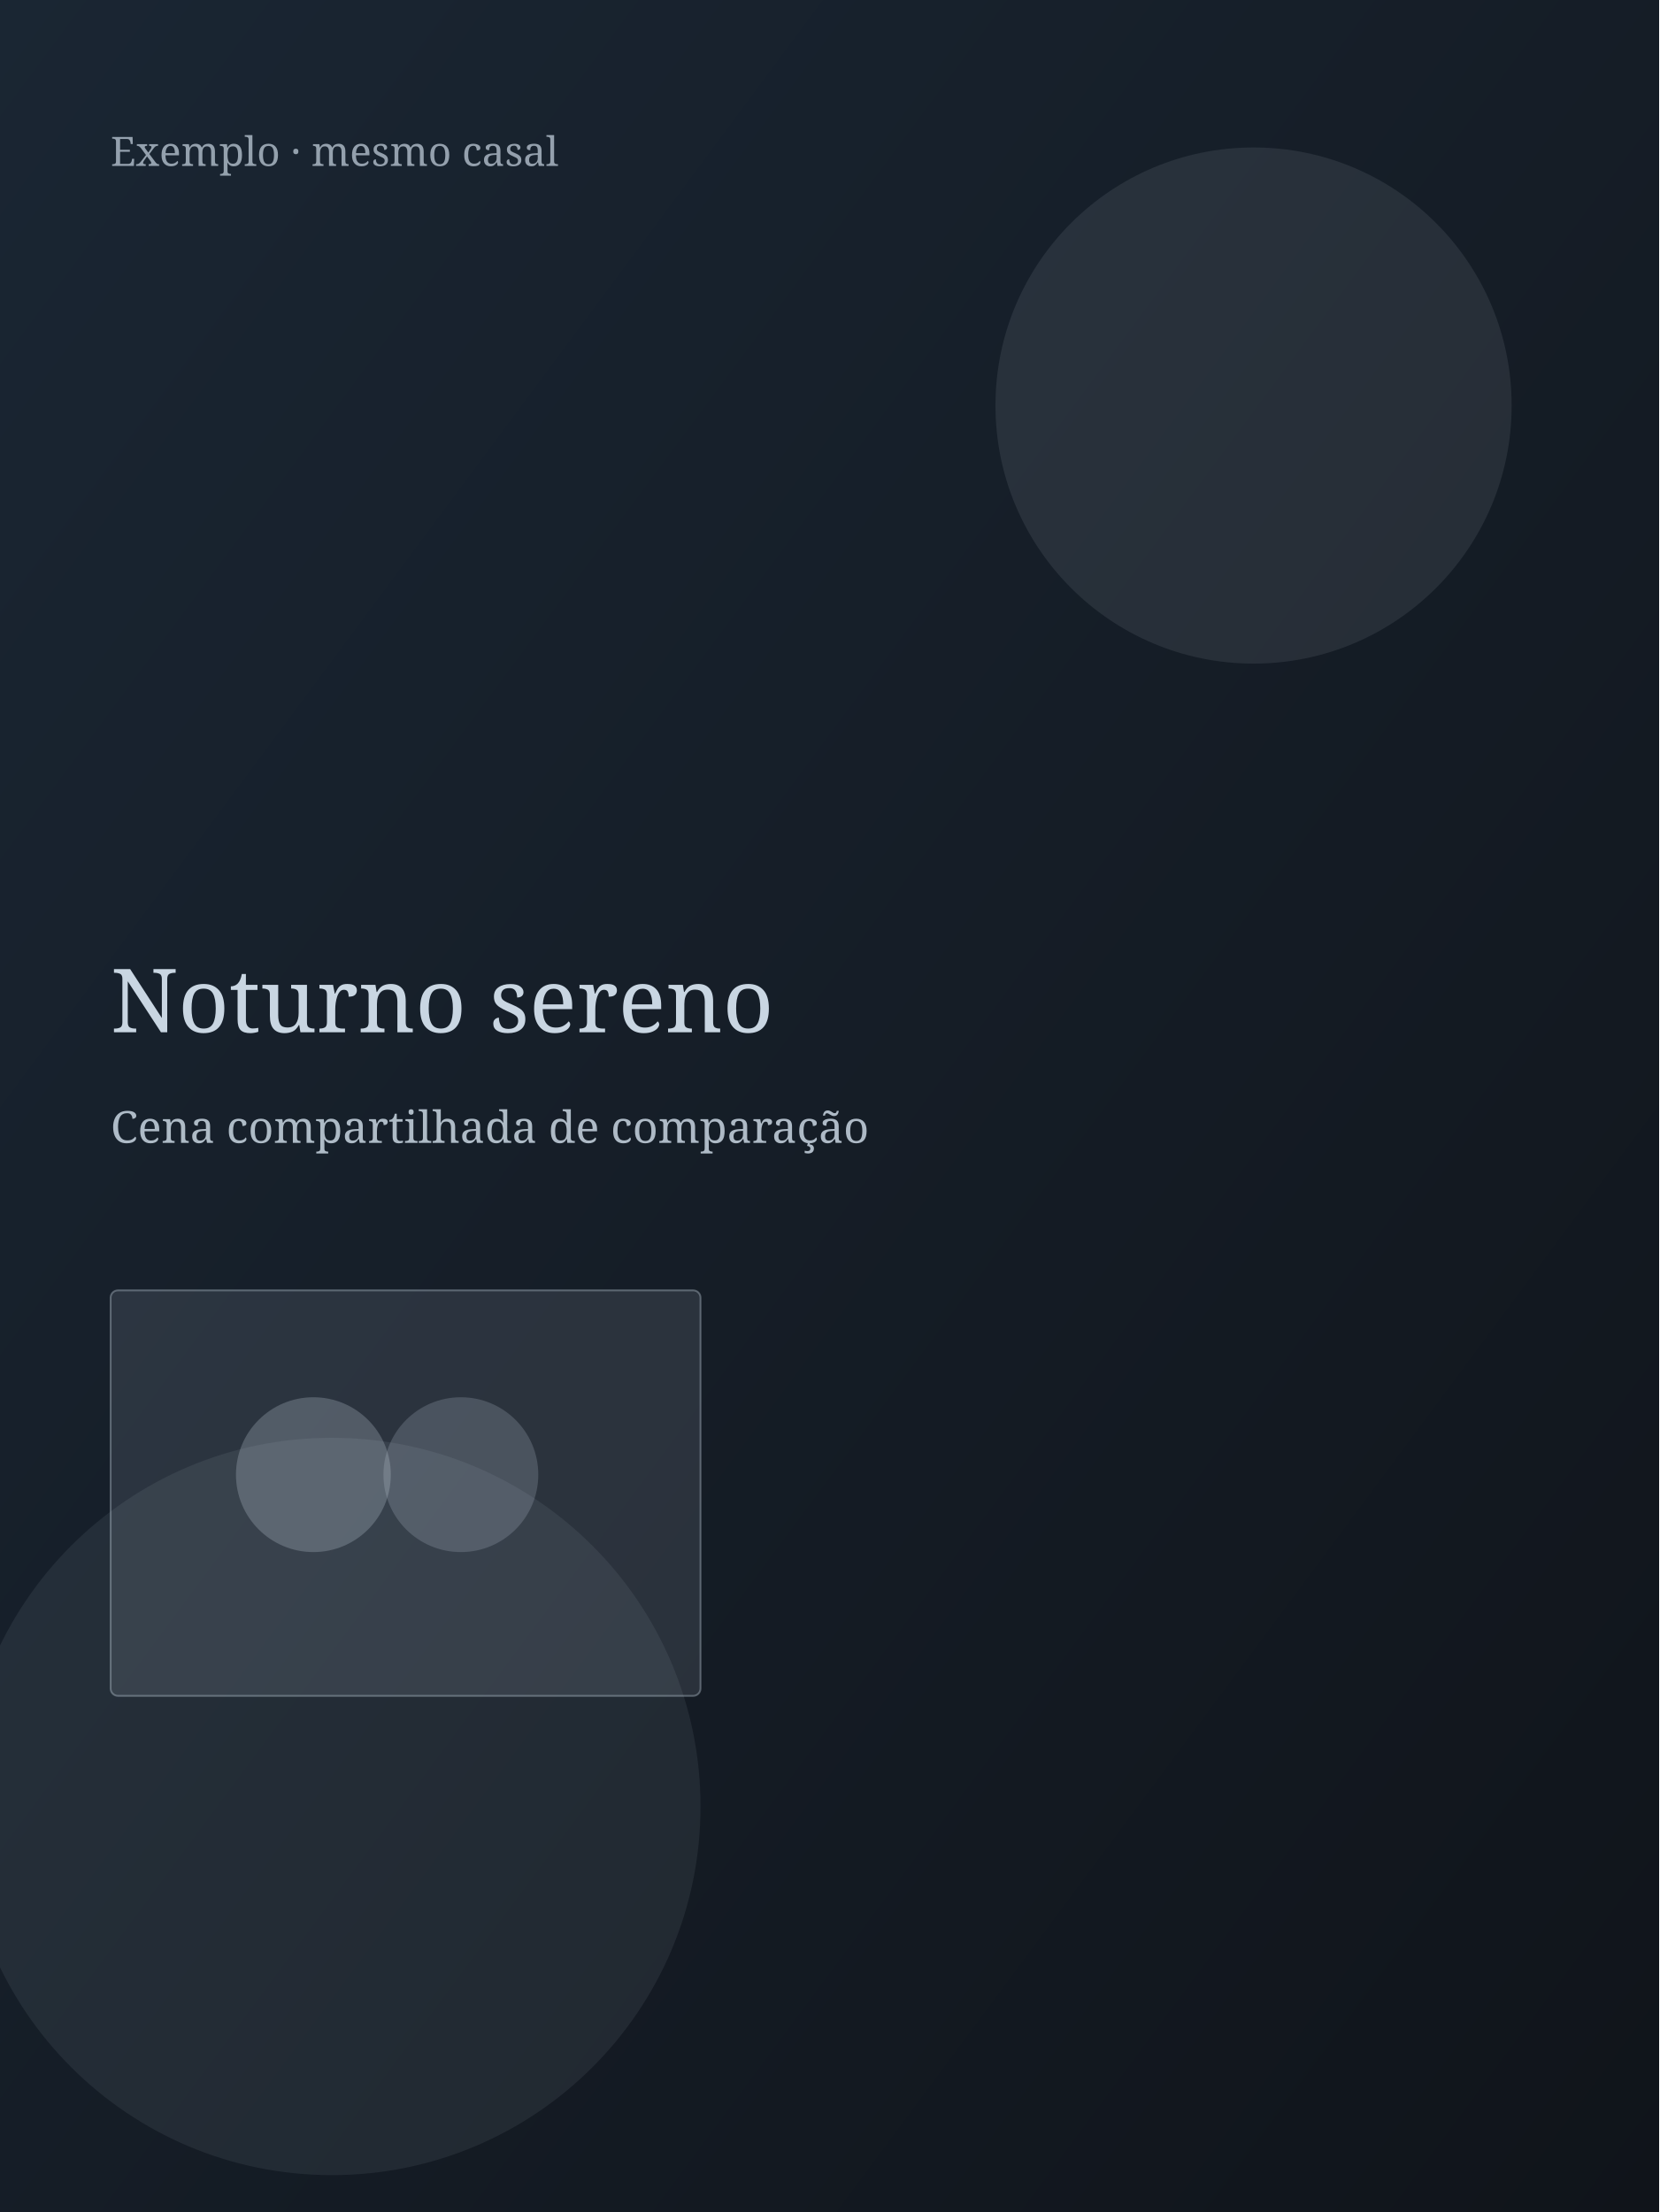
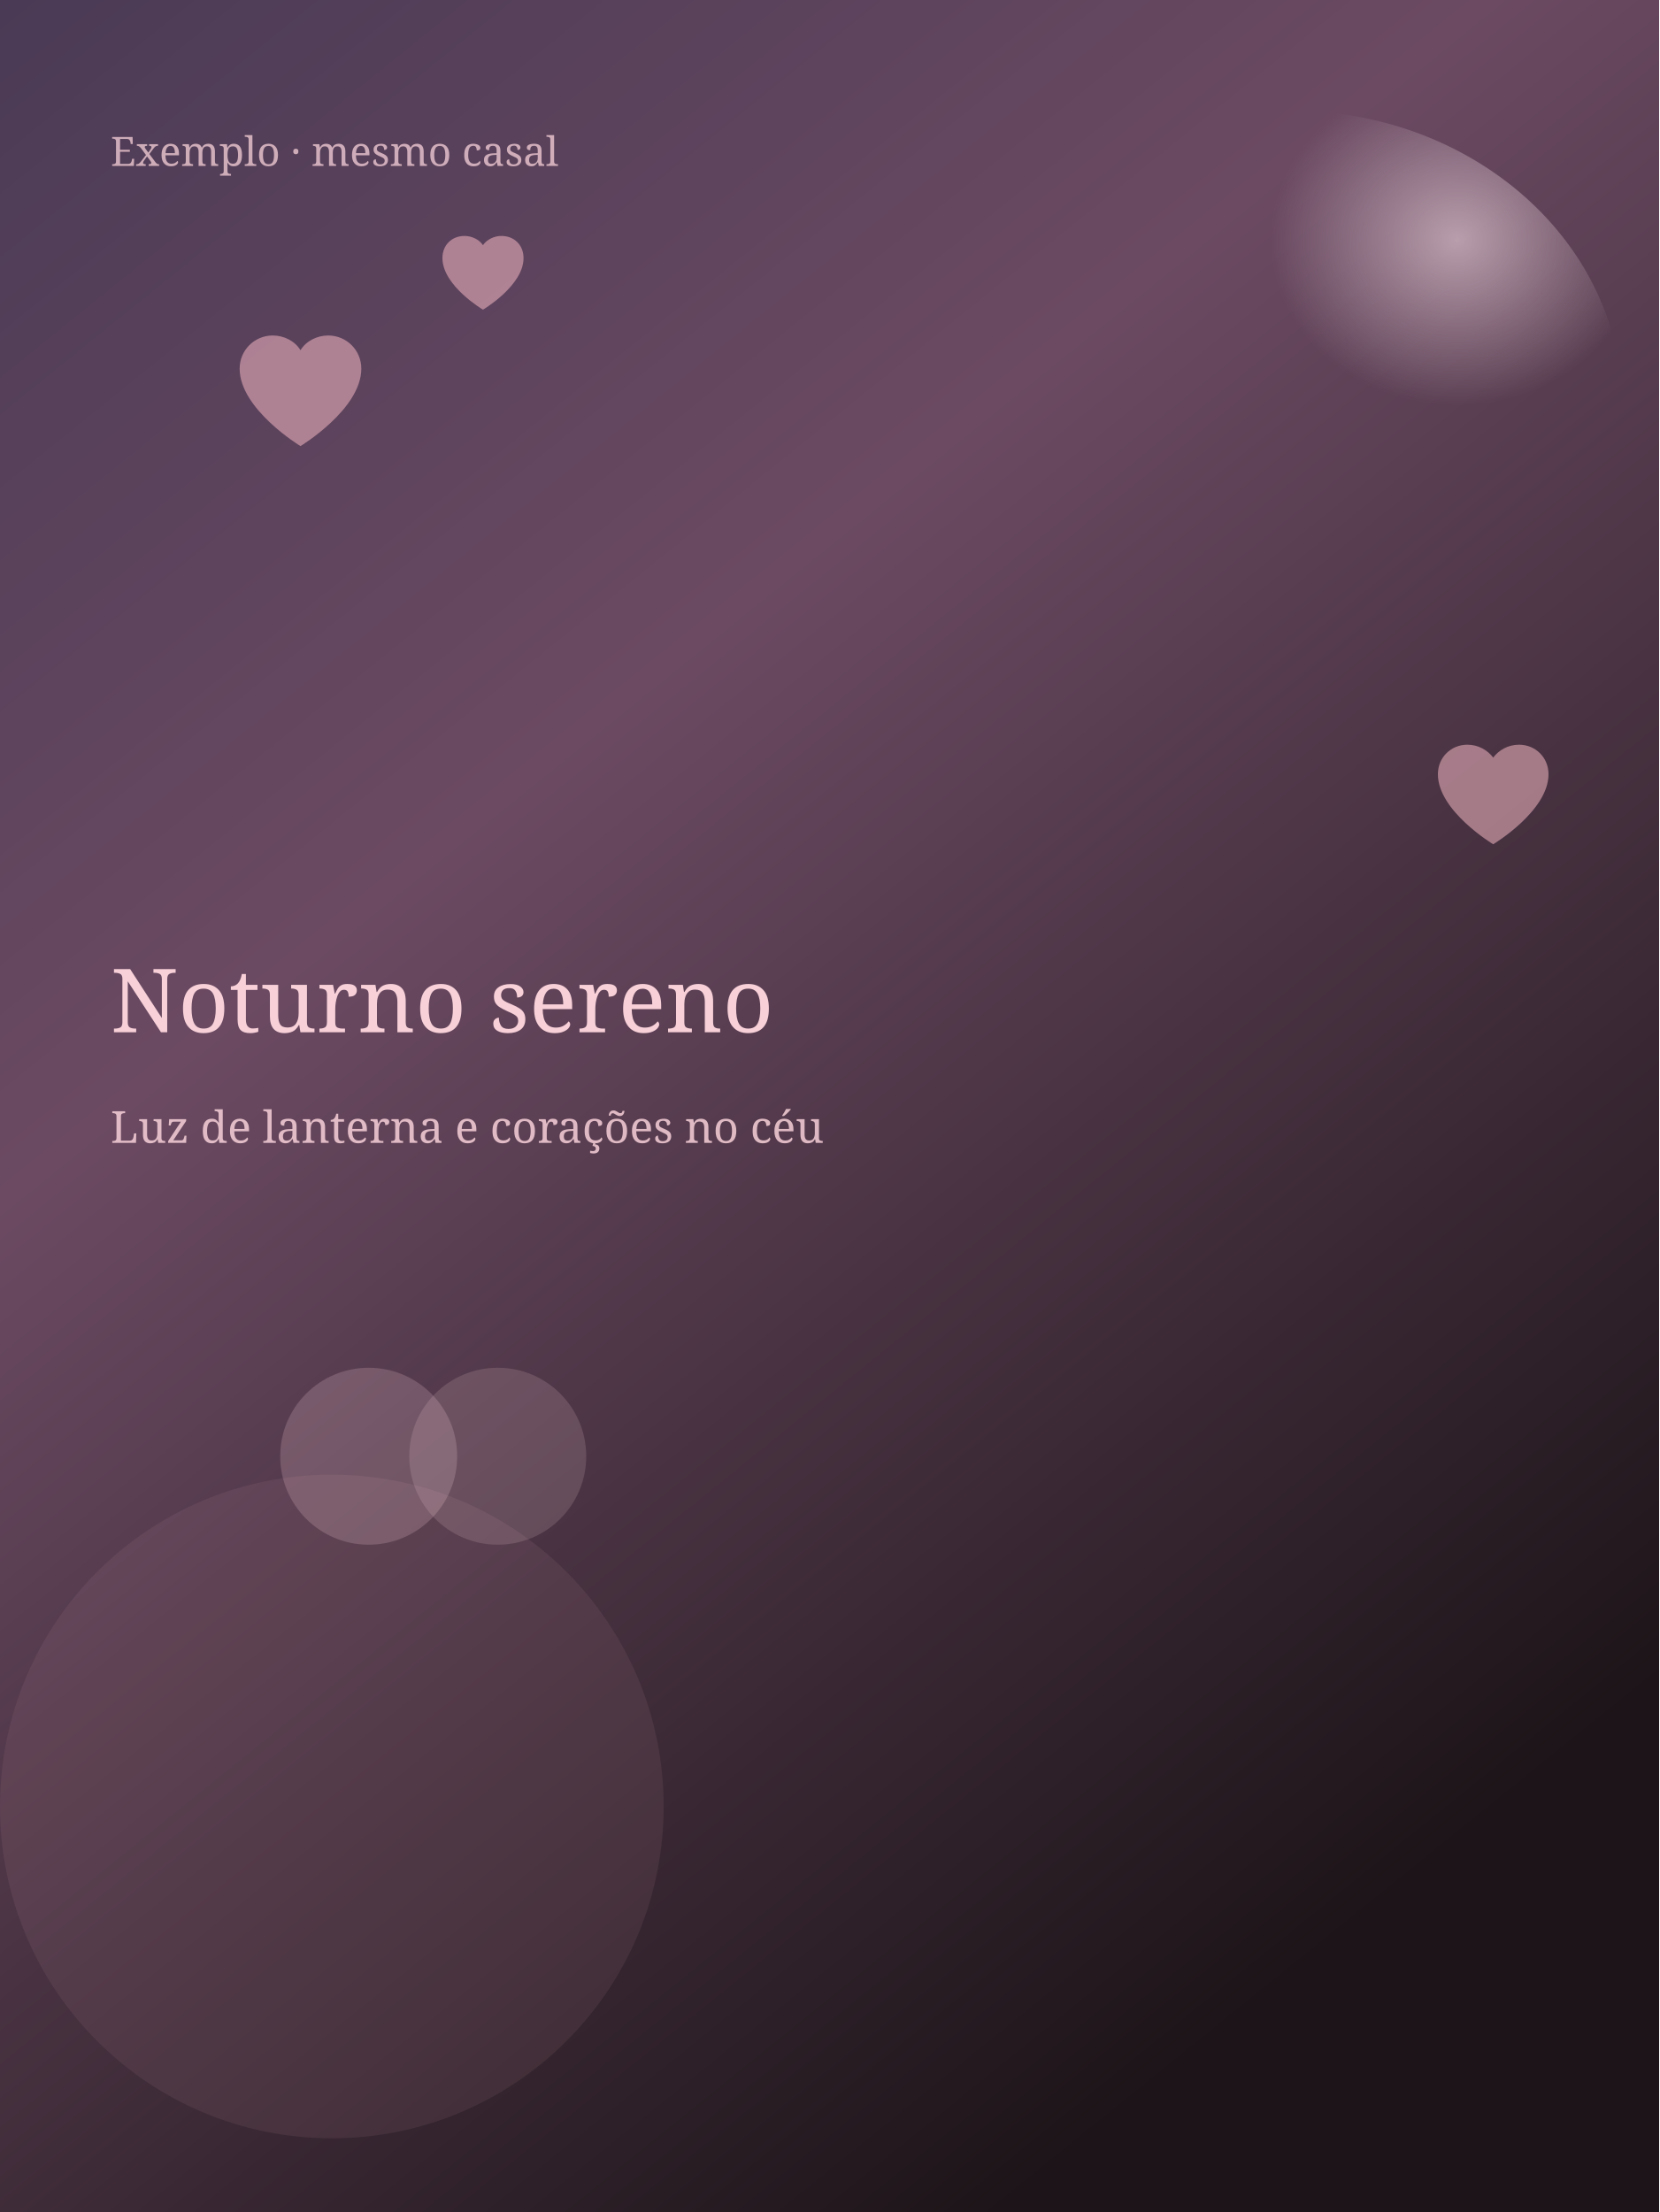
<svg xmlns="http://www.w3.org/2000/svg" width="900" height="1200" viewBox="0 0 900 1200">
  <defs>
-     <linearGradient id="g" x1="0" y1="0" x2="1" y2="1">
-       <stop offset="0%" stop-color="#1a2633" />
-       <stop offset="100%" stop-color="#10141a" />
+     <linearGradient id="g" x1="0" y1="0" x2="0.6" y2="1">
+       <stop offset="0%" stop-color="#4a3a55" />
+       <stop offset="40%" stop-color="#6b4a62" />
+       <stop offset="100%" stop-color="#1c1418" />
    </linearGradient>
+     <radialGradient id="moon" cx="75%" cy="22%" r="28%">
+       <stop offset="0%" stop-color="#ffe8f0" stop-opacity="0.55" />
+       <stop offset="100%" stop-color="#ffe8f0" stop-opacity="0" />
+     </radialGradient>
  </defs>
  <rect width="900" height="1200" fill="url(#g)" />
-   <circle cx="680" cy="220" r="140" fill="#c9d6e2" fill-opacity="0.1" />
-   <circle cx="180" cy="980" r="200" fill="#c9d6e2" fill-opacity="0.08" />
-   <text x="60" y="90" fill="#c9d6e2" font-size="22" font-family="Georgia, serif" opacity="0.7">Exemplo · mesmo casal</text>
-   <text x="60" y="560" fill="#c9d6e2" font-size="48" font-family="Georgia, serif">Noturno sereno</text>
-   <text x="60" y="620" fill="#c9d6e2" font-size="24" font-family="Georgia, serif" opacity="0.85">Cena compartilhada de comparação</text>
-   <rect x="60" y="700" width="320" height="220" rx="4" fill="#c9d6e2" fill-opacity="0.12" stroke="#c9d6e2" stroke-opacity="0.35" />
-   <circle cx="170" cy="800" r="42" fill="#c9d6e2" fill-opacity="0.25" />
-   <circle cx="250" cy="800" r="42" fill="#c9d6e2" fill-opacity="0.2" />
+   <ellipse cx="700" cy="220" rx="180" ry="160" fill="url(#moon)" />
+   <g fill="#f2b6c1" fill-opacity="0.55">
+     <path d="M130 200c0-10 8-18 18-18 6 0 12 3 15 8 3-5 9-8 15-8 10 0 18 8 18 18 0 22-33 42-33 42s-33-20-33-42z" />
+     <path d="M240 140c0-7 5-12 12-12 4 0 8 2 10 5 2-3 6-5 10-5 7 0 12 5 12 12 0 15-22 28-22 28S240 155 240 140z" />
+     <path d="M780 420c0-9 7-16 16-16 6 0 11 3 14 7 3-4 8-7 14-7 9 0 16 7 16 16 0 20-30 38-30 38s-30-18-30-38z" />
+   </g>
+   <circle cx="180" cy="980" r="180" fill="#f2b6c1" fill-opacity="0.08" />
+   <text x="60" y="90" fill="#f7d0d8" font-size="22" font-family="Georgia, serif" opacity="0.75">Exemplo · mesmo casal</text>
+   <circle cx="200" cy="790" r="48" fill="#f7d0d8" fill-opacity="0.2" />
+   <circle cx="270" cy="790" r="48" fill="#f7d0d8" fill-opacity="0.16" />
+   <text x="60" y="560" fill="#f7d0d8" font-size="48" font-family="Georgia, serif">Noturno sereno</text>
+   <text x="60" y="620" fill="#f7d0d8" font-size="24" font-family="Georgia, serif" opacity="0.85">Luz de lanterna e corações no céu</text>
</svg>
